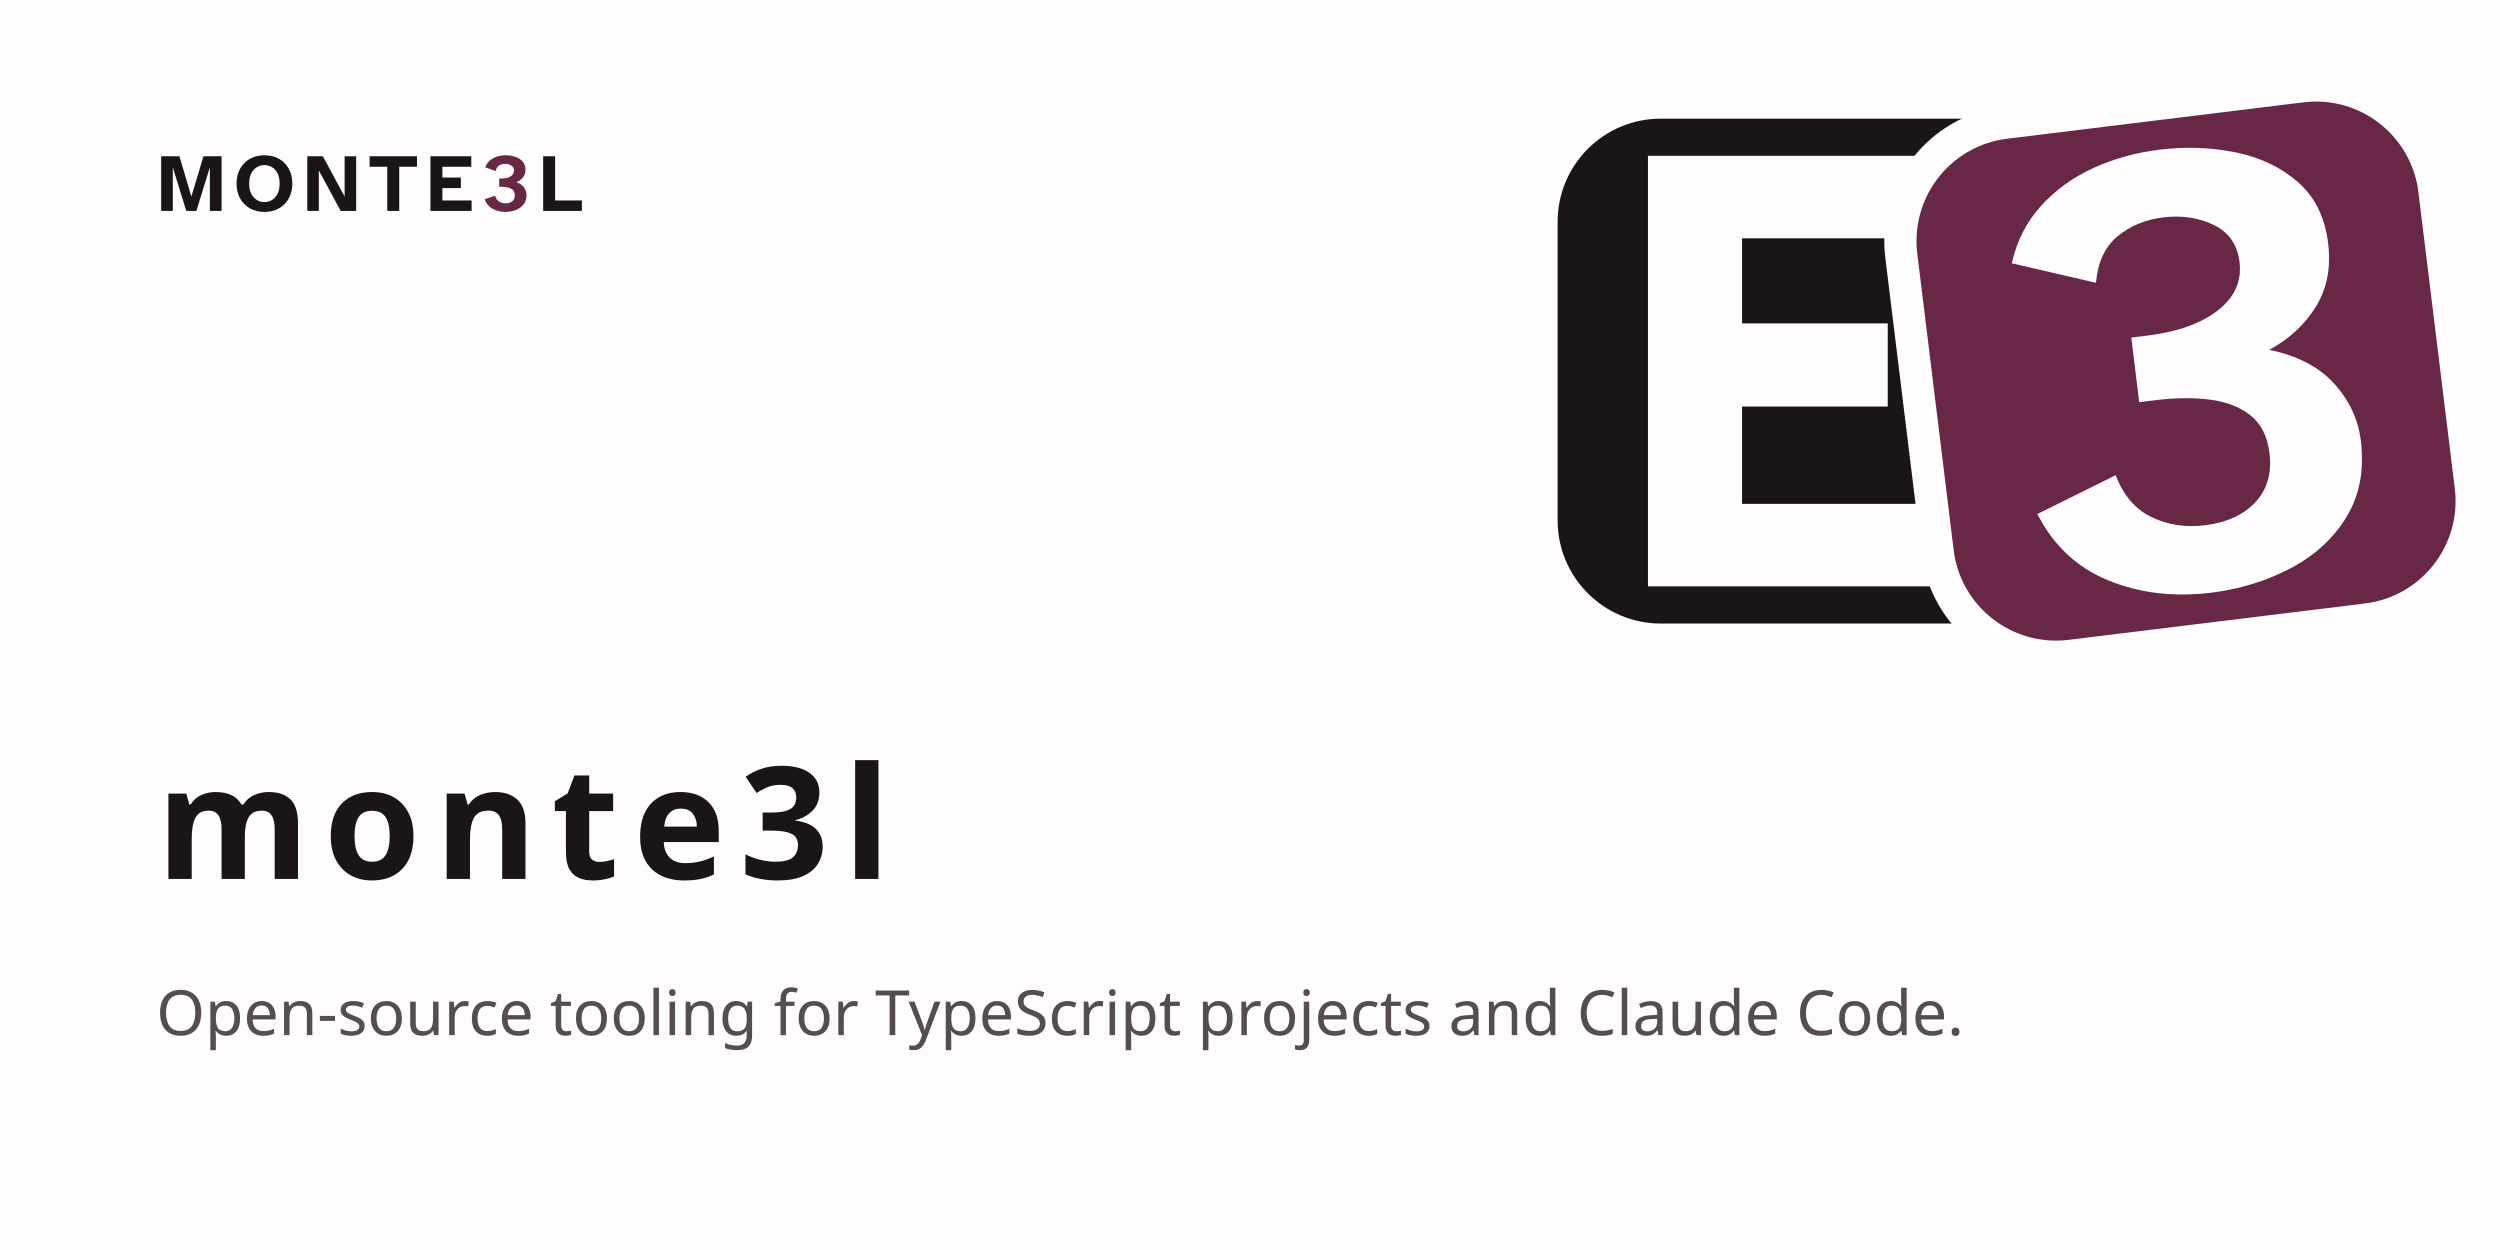
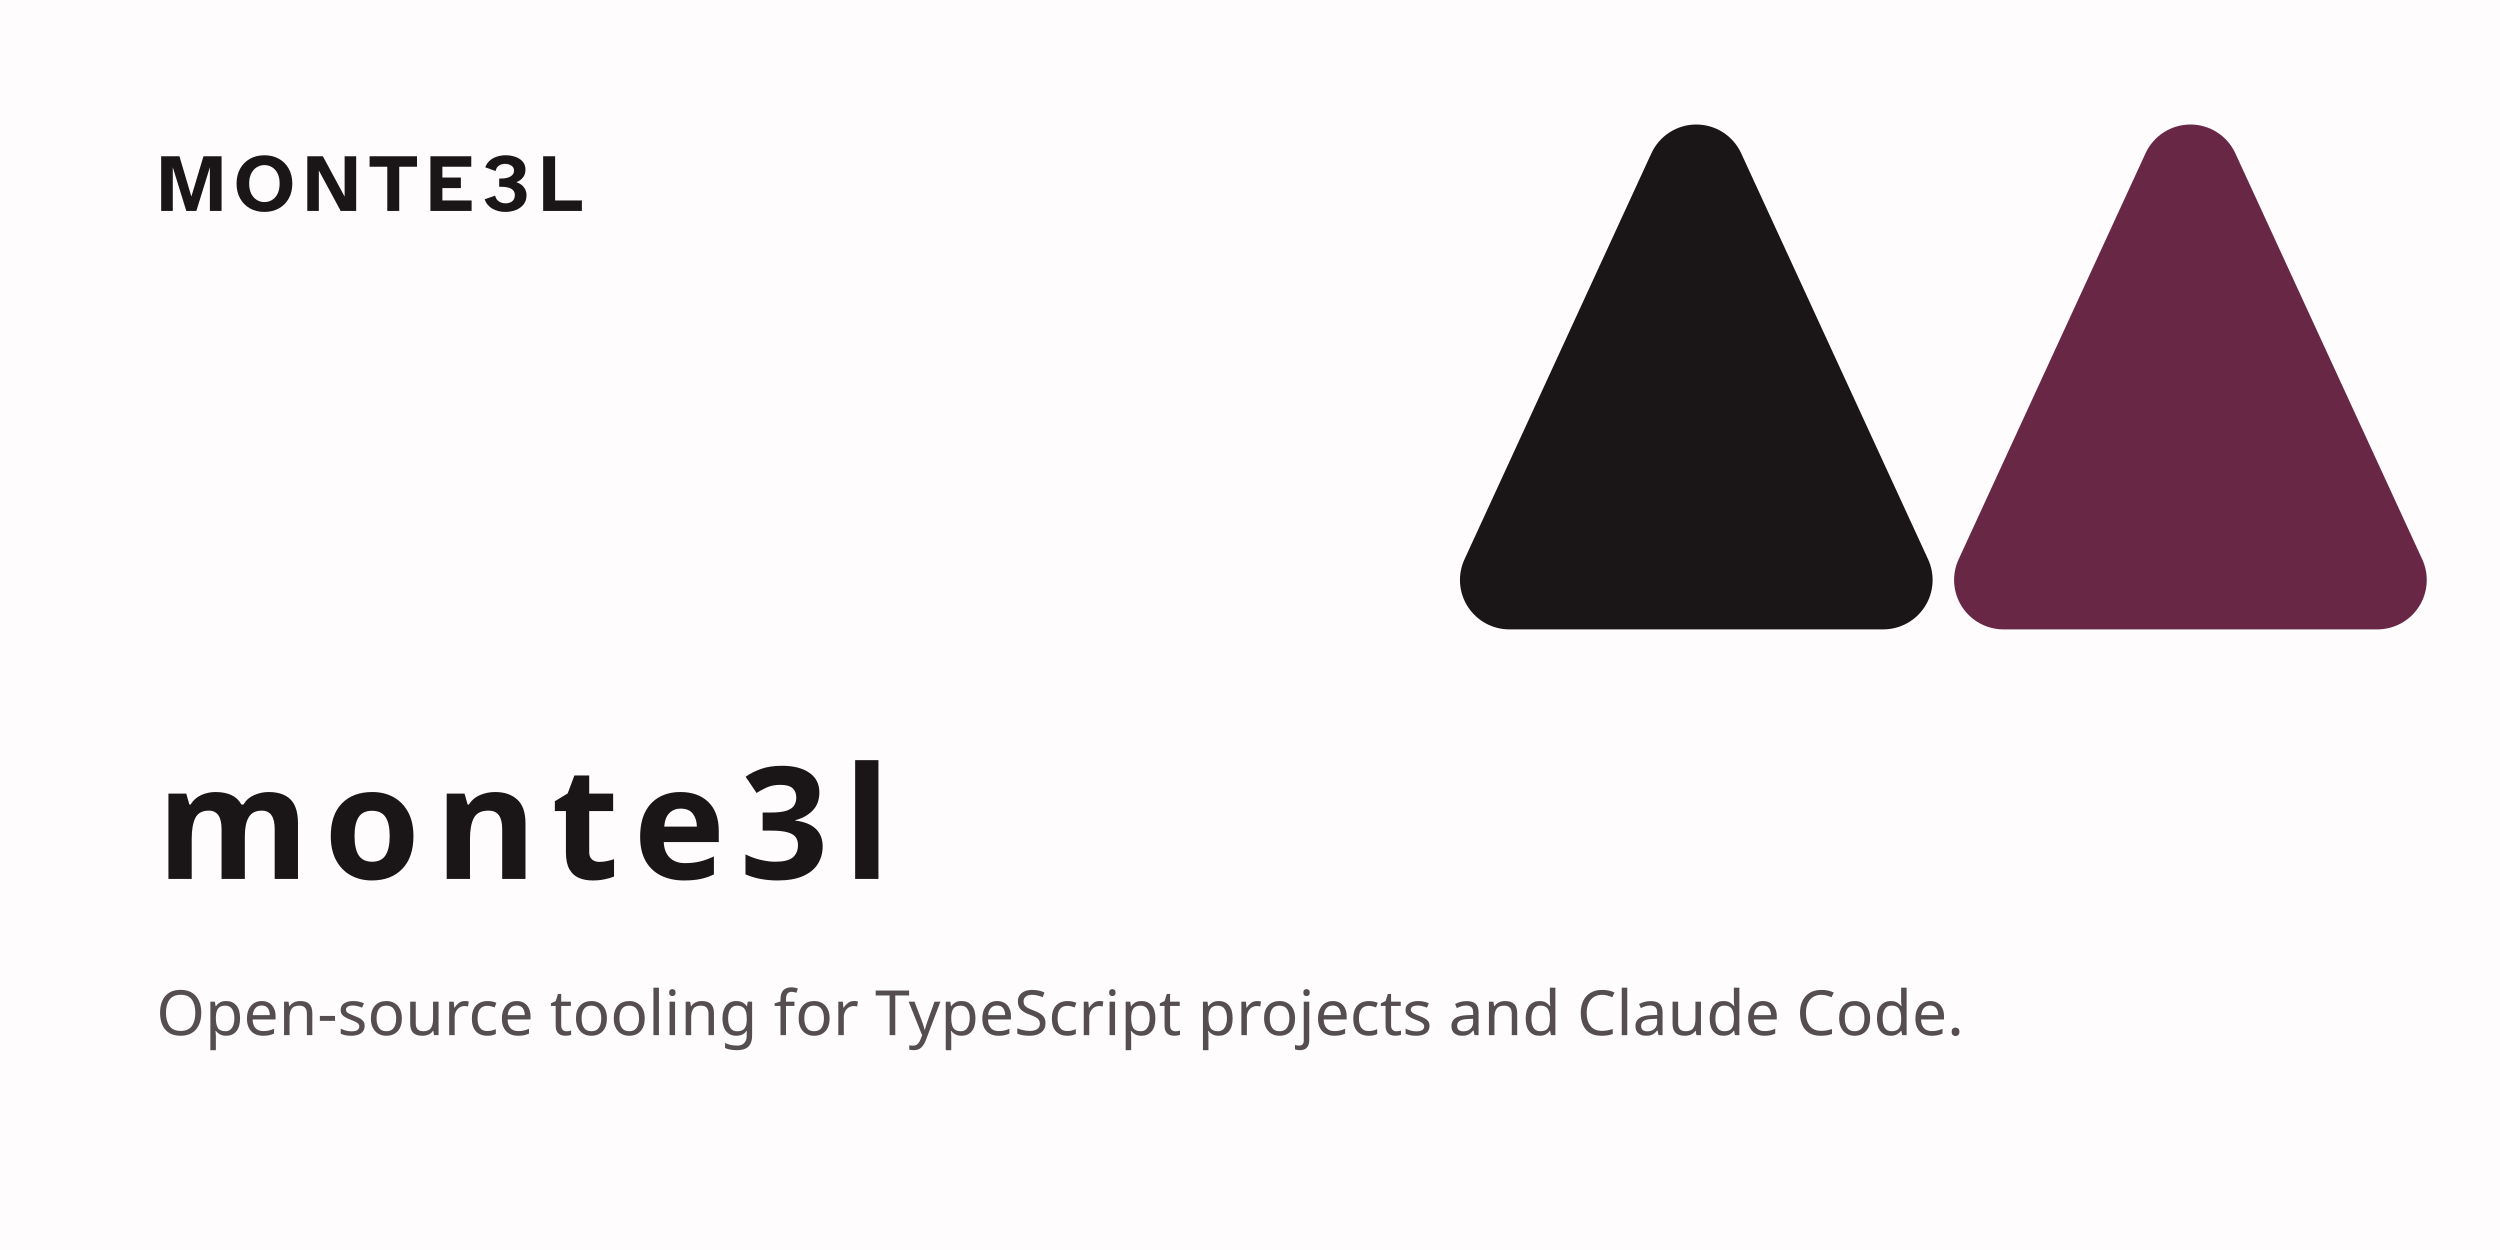
<svg xmlns="http://www.w3.org/2000/svg" viewBox="0 0 1280 640" width="1280" height="640" role="img" aria-labelledby="m3l-card-t">
  <rect width="1280" height="640" fill="#fefcfd" />
-   <g transform="translate(748 -85) scale(0.55)">
-     <defs>
-       <mask id="m3l-card-s-e" maskUnits="userSpaceOnUse" x="-200" y="-200" width="1400" height="1400">
-         <rect x="-200" y="-200" width="1400" height="1400" fill="#fff" />
-         <g transform="translate(675 500) rotate(-7) scale(1)">
-           <rect x="-265" y="-265" width="530" height="530" rx="126" fill="#000" />
-         </g>
-         <g transform="translate(325 500) rotate(0) scale(1)">
-           <path transform="translate(-186.9 200.4) scale(0.6 -0.6)" d="M60 0V668H559V540H206V408H432V279H206V128H563V0Z" fill="#000" />
-         </g>
-       </mask>
-       <mask id="m3l-card-s-w" maskUnits="userSpaceOnUse" x="-200" y="-200" width="1400" height="1400">
-         <rect x="-200" y="-200" width="1400" height="1400" fill="#fff" />
-         <g transform="translate(675 500) rotate(-7) scale(1)">
-           <path transform="translate(-174.6 200.4) scale(0.6 -0.6)" d="M288 -12Q200 -12 131.5 26.5Q63 65 35 142L163 187Q175 138 210.5 115.5Q246 93 291 93Q342 93 373.0 119.0Q404 145 404 192Q404 231 382.0 253.5Q360 276 322.5 285.5Q285 295 238 295H213V396H238Q309 396 351.5 421.5Q394 447 394 492Q394 533 361.0 554.0Q328 575 285 575Q243 575 211.0 554.5Q179 534 169 487L43 533Q61 583 98.5 615.5Q136 648 186.0 664.0Q236 680 292 680Q353 680 408.5 661.5Q464 643 499.0 604.0Q534 565 534 504Q534 447 503.0 408.5Q472 370 423 351Q486 330 516.5 287.0Q547 244 547 194Q547 125 510.5 79.0Q474 33 414.5 10.5Q355 -12 288 -12Z" fill="#000" />
-         </g>
-       </mask>
-     </defs>
-     <g mask="url(#m3l-card-s-e)">
-       <g transform="translate(325 500) rotate(0) scale(1)">
-         <rect x="-235" y="-235" width="470" height="470" rx="96" fill="#1a1617" />
-       </g>
-     </g>
-     <g mask="url(#m3l-card-s-w)">
-       <g transform="translate(675 500) rotate(-7) scale(1)">
-         <rect x="-235" y="-235" width="470" height="470" rx="96" fill="#692746" />
-       </g>
+   <g transform="translate(720 -82) scale(0.55)">
+     <g transform="translate(0 5) scale(1)">
+       <path fill="#1a1617" d="M311.79 286.77L485.79 664.77A46 46 0 0 1 444 730L444 730L96 730A46 46 0 0 1 54.21 664.77L54.21 664.77L228.21 286.77A46 46 0 0 1 311.79 286.77Z" />
+       <path fill="#692746" d="M771.79 286.77L945.79 664.77A46 46 0 0 1 904 730L904 730L556 730A46 46 0 0 1 514.21 664.77L514.21 664.77L688.21 286.77A46 46 0 0 1 771.79 286.77Z" />
    </g>
  </g>
  <g transform="translate(80 80) scale(0.04191617)">
    <path fill="#1a1617" transform="translate(0 668) scale(1 -1)" d="M60 0V668H283L429 176L577 668H798V0H655V533L490 0H367L202 533V0Z" />
    <path fill="#1a1617" transform="translate(948 668) scale(1 -1)" d="M373 -12Q272 -12 195.5 31.5Q119 75 76.0 153.0Q33 231 33 334Q33 437 76.0 515.0Q119 593 195.5 636.5Q272 680 373 680Q474 680 551.0 636.5Q628 593 671.0 515.0Q714 437 714 334Q714 231 671.0 153.0Q628 75 551.0 31.5Q474 -12 373 -12ZM373 108Q424 108 466.5 134.0Q509 160 534.0 210.0Q559 260 559 334Q559 408 534.0 458.0Q509 508 466.5 534.0Q424 560 373 560Q323 560 280.5 534.0Q238 508 212.5 458.0Q187 408 187 334Q187 260 212.5 210.0Q238 160 280.5 134.0Q323 108 373 108Z" />
    <path fill="#1a1617" transform="translate(1785 668) scale(1 -1)" d="M60 0V668H250L516 175V668H657V0H468L201 494V0Z" />
    <path fill="#1a1617" transform="translate(2592 668) scale(1 -1)" d="M230 0V540H14V668H593V540H376V0Z" />
    <path fill="#1a1617" transform="translate(3289 668) scale(1 -1)" d="M60 0V668H559V540H206V408H432V279H206V128H563V0Z" />
-     <path fill="#692746" transform="translate(3976 668) scale(1 -1)" d="M288 -12Q200 -12 131.5 26.5Q63 65 35 142L163 187Q175 138 210.5 115.5Q246 93 291 93Q342 93 373.0 119.0Q404 145 404 192Q404 231 382.0 253.5Q360 276 322.5 285.5Q285 295 238 295H213V396H238Q309 396 351.5 421.5Q394 447 394 492Q394 533 361.0 554.0Q328 575 285 575Q243 575 211.0 554.5Q179 534 169 487L43 533Q61 583 98.5 615.5Q136 648 186.0 664.0Q236 680 292 680Q353 680 408.5 661.5Q464 643 499.0 604.0Q534 565 534 504Q534 447 503.0 408.5Q472 370 423 351Q486 330 516.5 287.0Q547 244 547 194Q547 125 510.5 79.0Q474 33 414.5 10.5Q355 -12 288 -12Z" />
+     <path fill="#1a1617" transform="translate(3976 668) scale(1 -1)" d="M288 -12Q200 -12 131.5 26.5Q63 65 35 142L163 187Q175 138 210.5 115.5Q246 93 291 93Q342 93 373.0 119.0Q404 145 404 192Q404 231 382.0 253.5Q360 276 322.5 285.5Q285 295 238 295H213V396H238Q309 396 351.5 421.5Q394 447 394 492Q394 533 361.0 554.0Q328 575 285 575Q243 575 211.0 554.5Q179 534 169 487L43 533Q61 583 98.5 615.5Q136 648 186.0 664.0Q236 680 292 680Q353 680 408.5 661.5Q464 643 499.0 604.0Q534 565 534 504Q534 447 503.0 408.5Q472 370 423 351Q486 330 516.5 287.0Q547 244 547 194Q547 125 510.5 79.0Q474 33 414.5 10.5Q355 -12 288 -12Z" />
    <path fill="#1a1617" transform="translate(4666 668) scale(1 -1)" d="M60 0V668H206V128H533V0Z" />
  </g>
  <g font-family="'Atkinson Hyperlegible Next', system-ui, sans-serif">
    <text x="80" y="450" font-size="80" font-weight="700" letter-spacing="7.2" fill="#1a1617">monte3l</text>
    <text x="80" y="530" font-size="32" fill="#554d50">Open-source tooling for TypeScript projects and Claude Code.</text>
  </g>
</svg>
